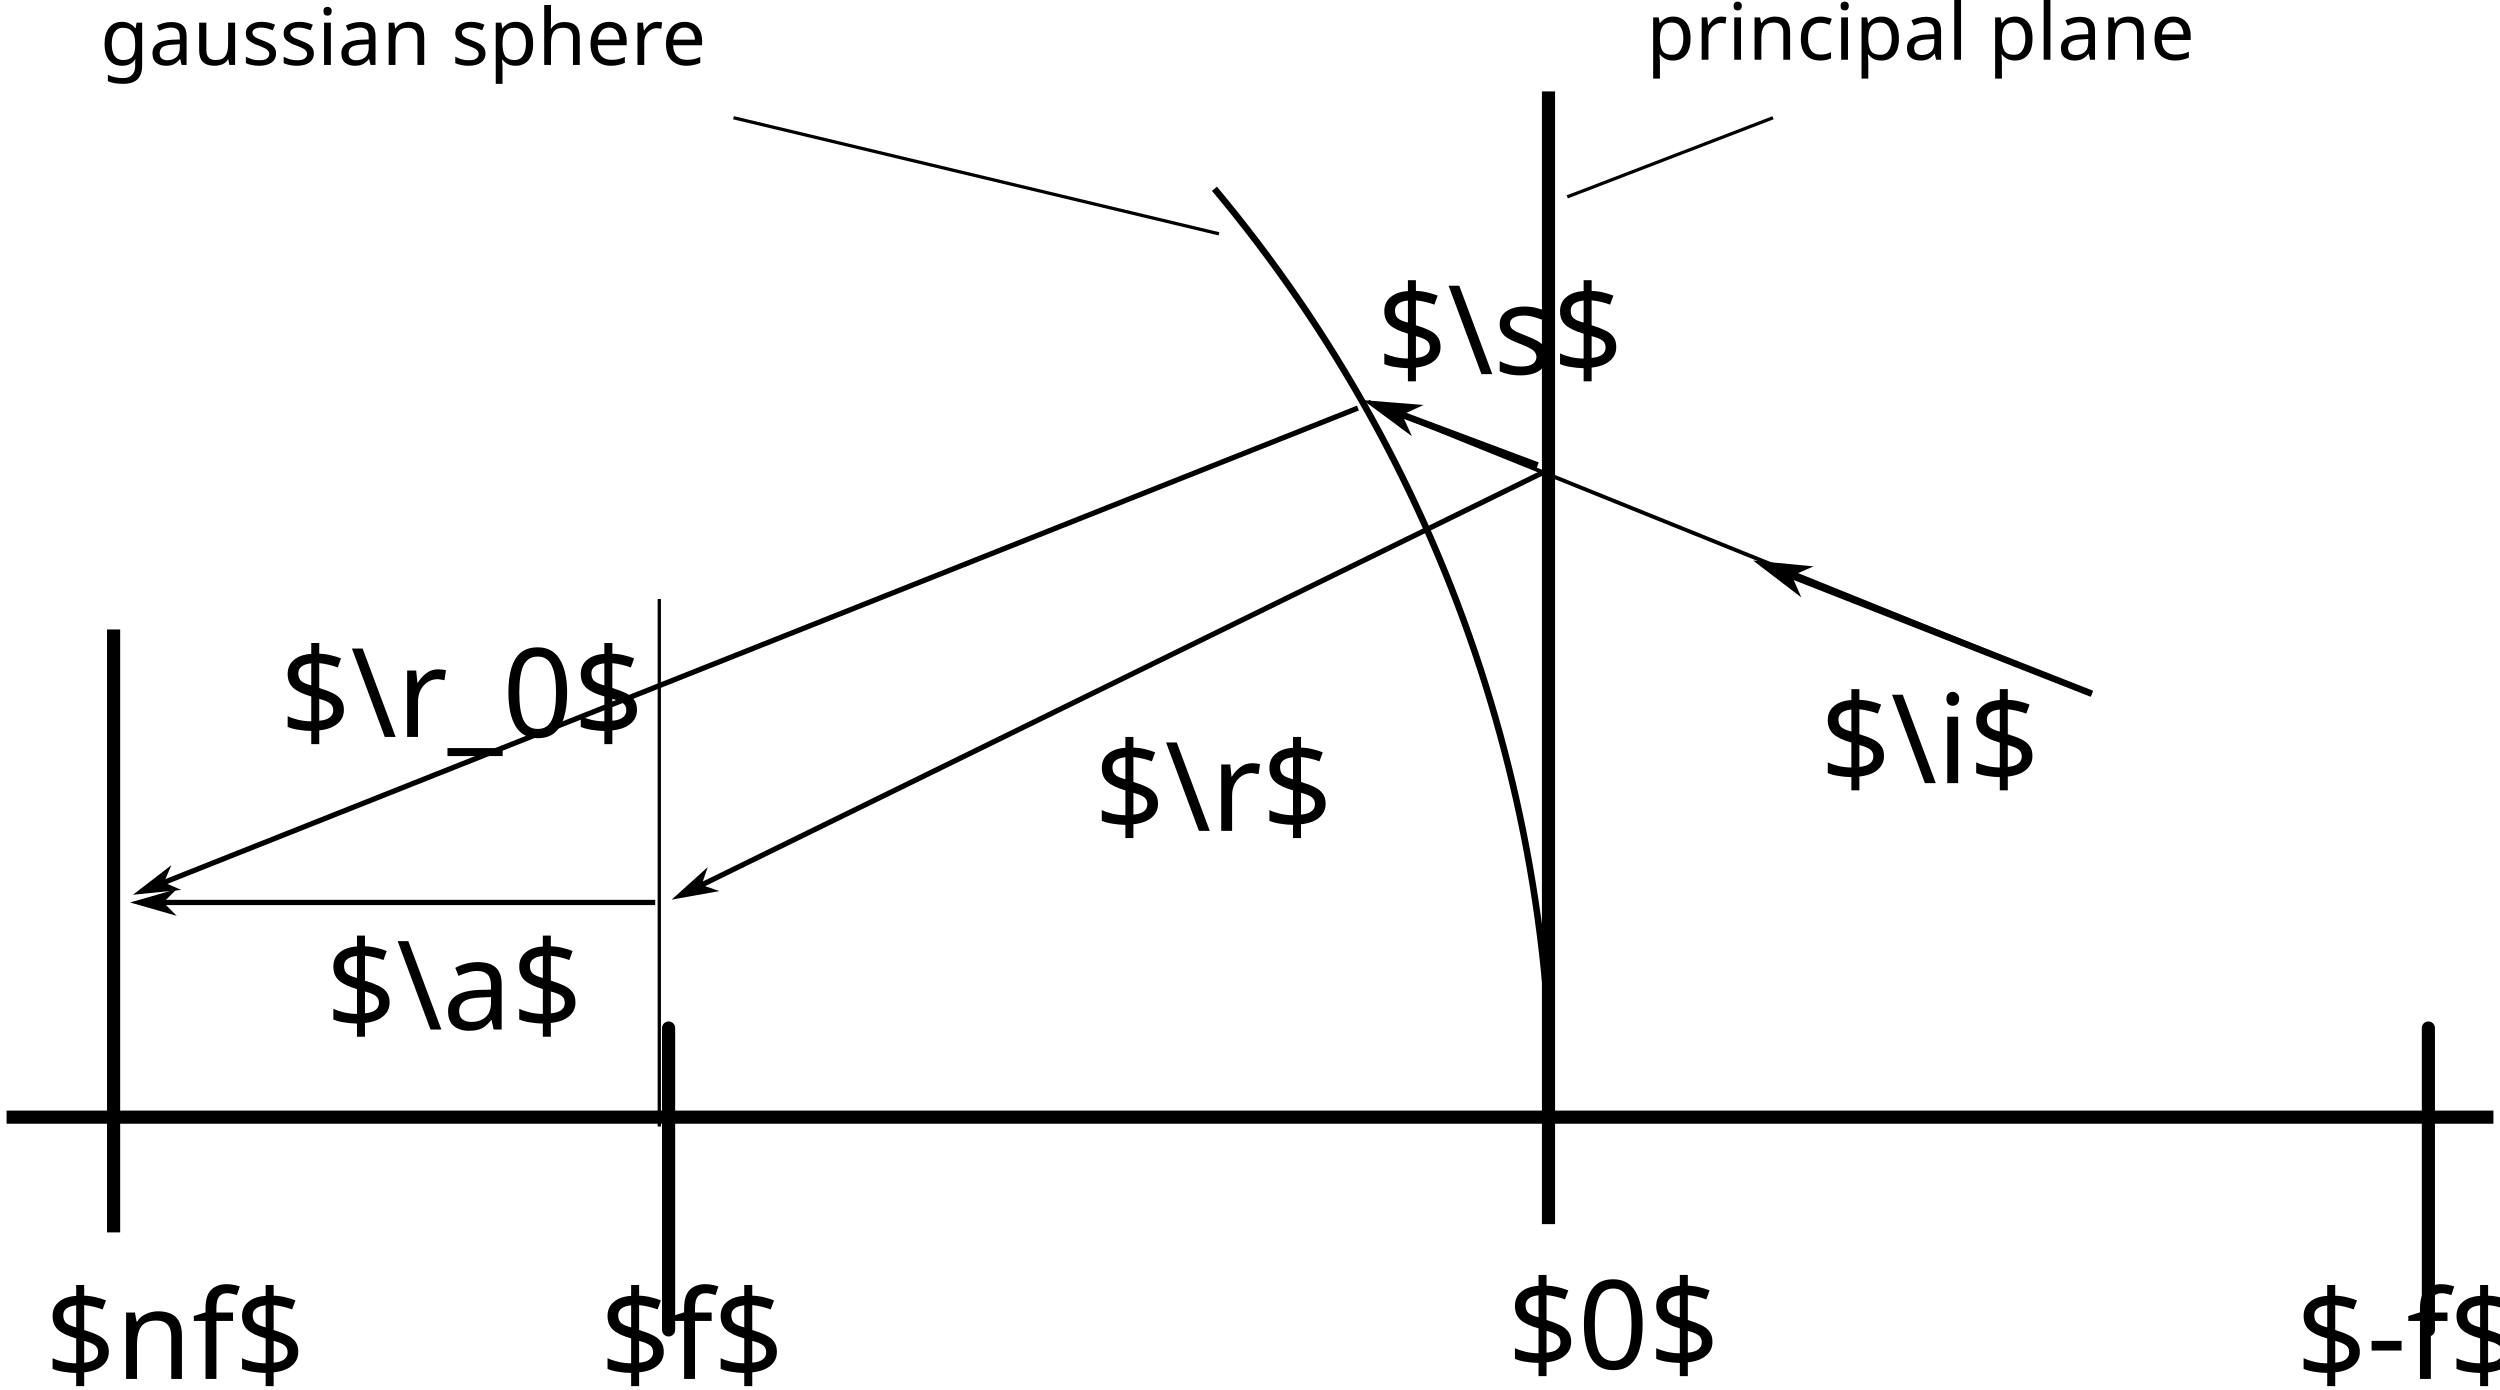
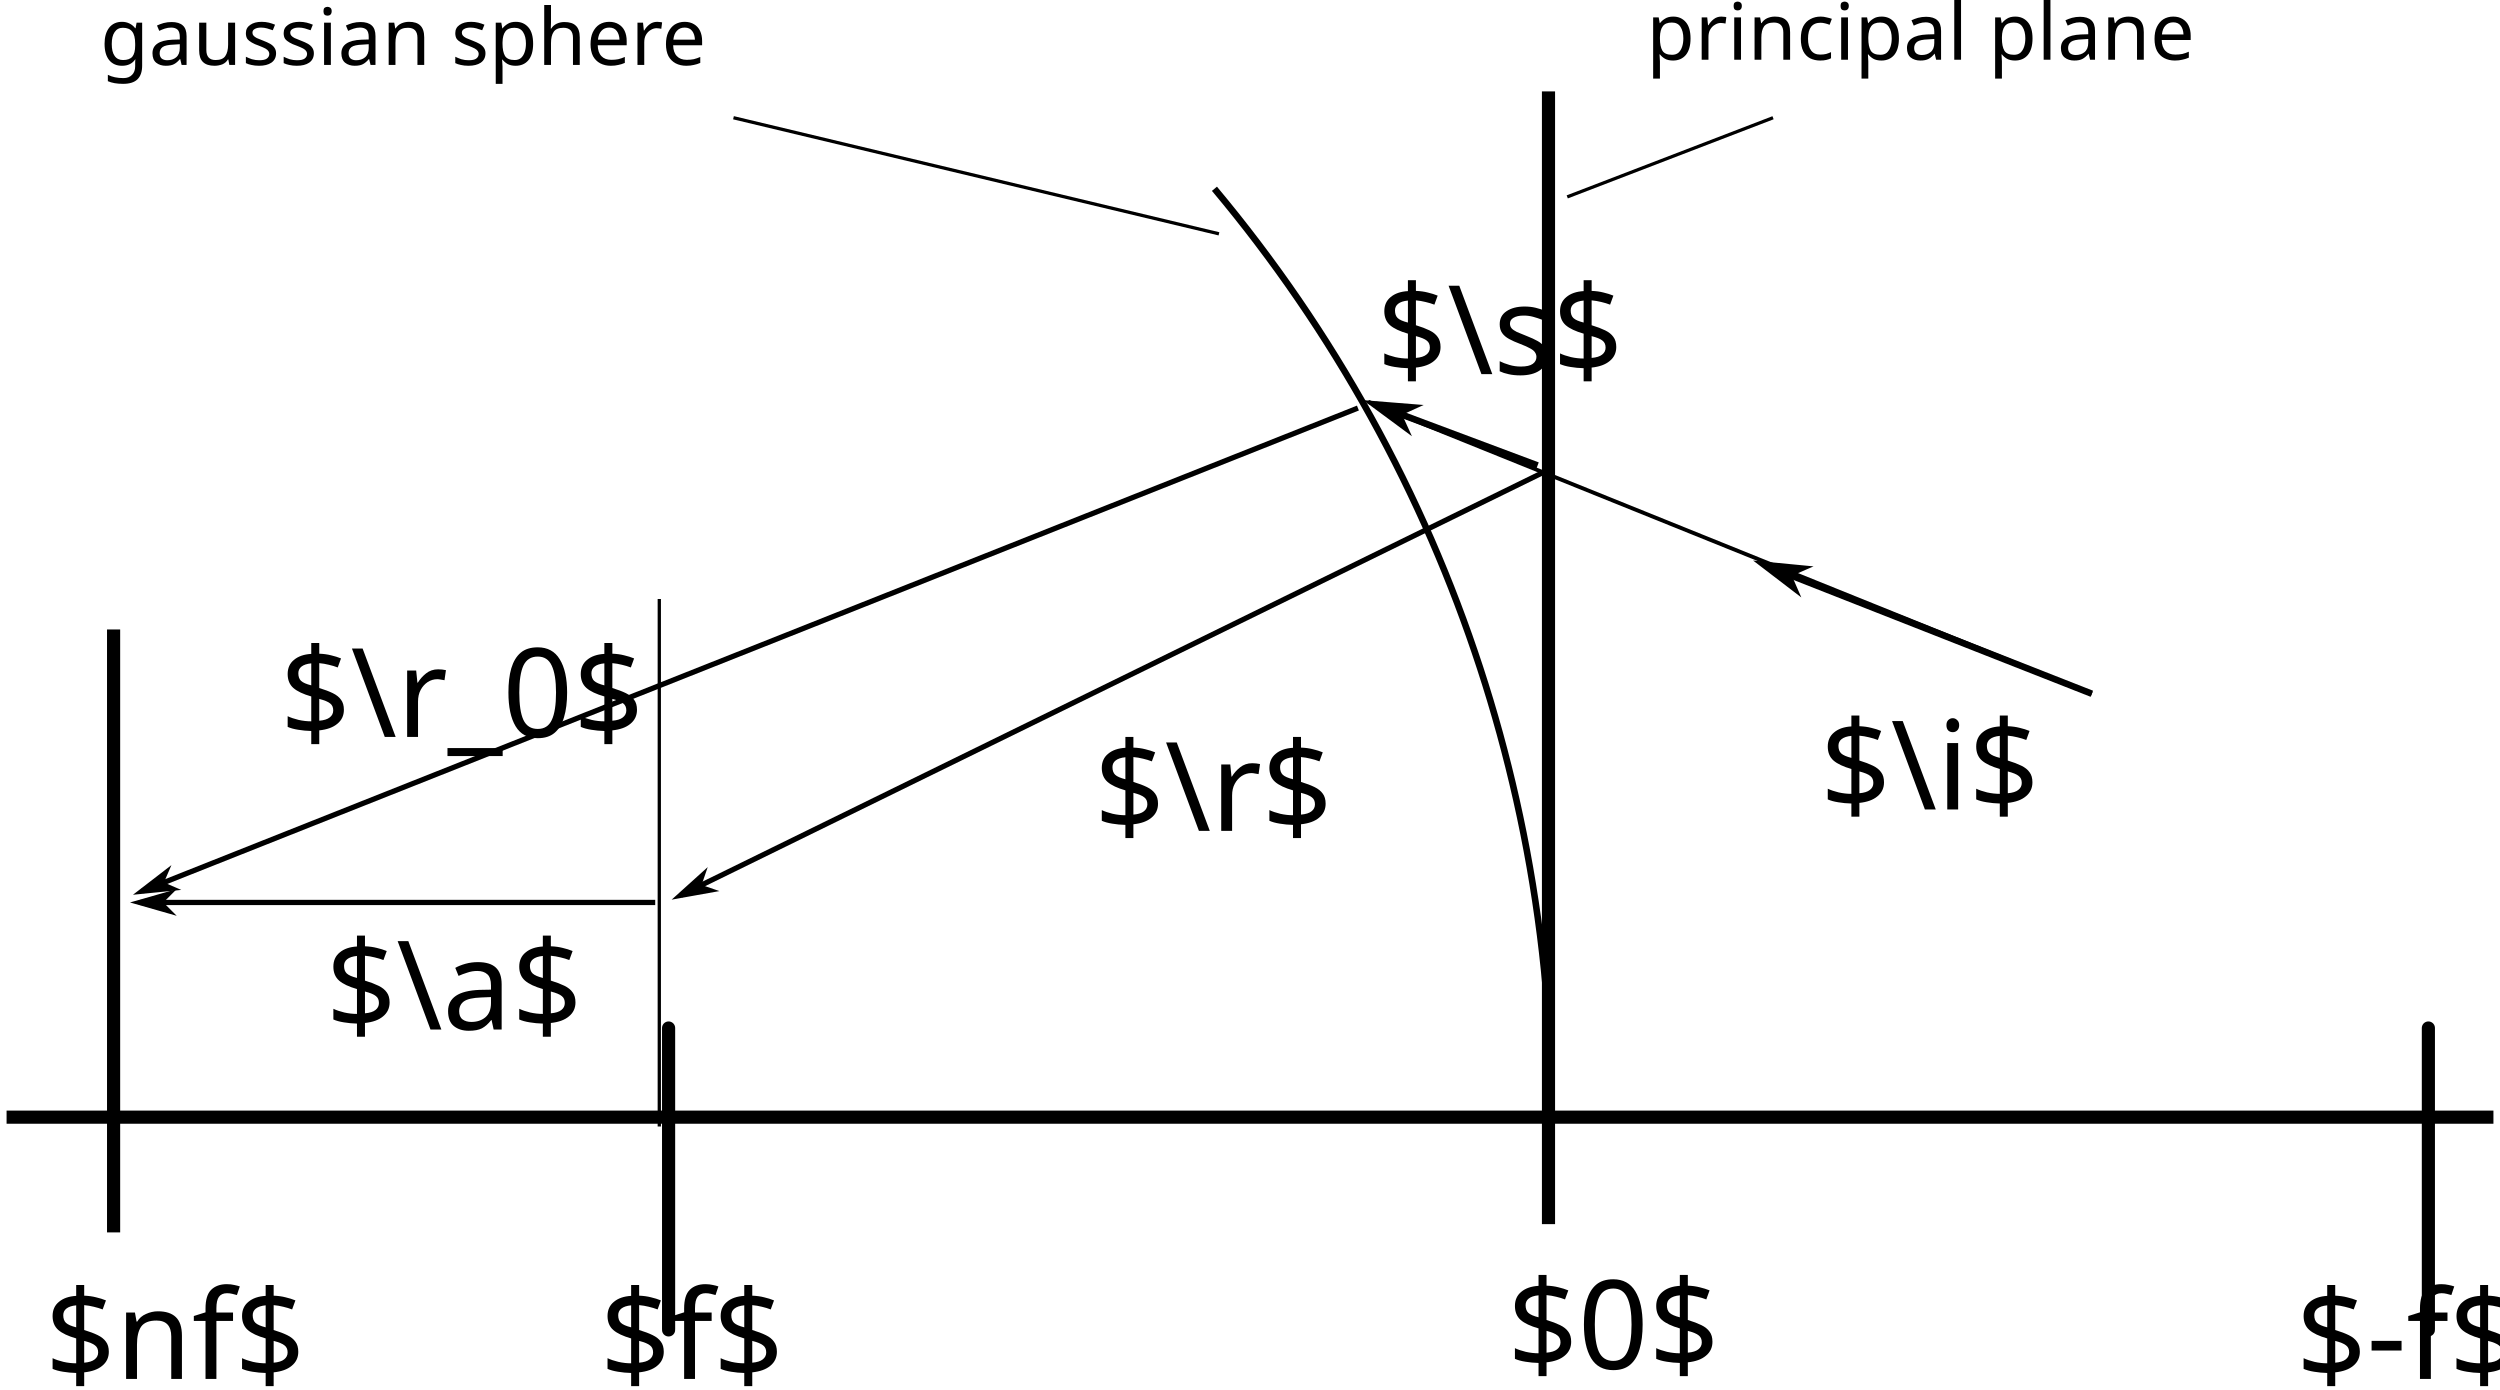
<svg xmlns="http://www.w3.org/2000/svg" width="190.181" height="105.701" id="svg2" version="1.1">
  <defs id="defs4">
    <marker orient="auto" refY="0" refX="0" id="Arrow1Mend" style="overflow:visible">
      <path id="path3917" d="M 0,0 5,-5 -12.5,0 5,5 0,0 z" style="fill-rule:evenodd;stroke:#000000;stroke-width:1pt;marker-start:none" transform="matrix(-0.4,0,0,-0.4,-4,0)" />
    </marker>
  </defs>
  <g id="layer1" transform="translate(-9.787567,-841.0586)" style="display:inline">
    <path style="fill:none;stroke:#000000;stroke-width:1px;stroke-linecap:butt;stroke-linejoin:miter;stroke-opacity:1" d="m 10.288,926.044 189.181,0" id="path2985" />
    <path style="fill:none;stroke:#000000;stroke-width:1px;stroke-linecap:butt;stroke-linejoin:miter;stroke-opacity:1" d="m 127.585,848.014 c 0,52.02 0,34.145 0,86.165" id="path2987" />
    <path style="fill:none;stroke:#000000;stroke-width:1px;stroke-linecap:butt;stroke-linejoin:miter;stroke-opacity:1" d="m 194.52,926.044 c 0,52.02 0,-42.617 0,9.403" id="path2987-4" />
    <path style="fill:none;stroke:#000000;stroke-width:1px;stroke-linecap:butt;stroke-linejoin:miter;stroke-opacity:1" d="m 18.429,888.944 c 0,52.02 0,-6.156 0,45.865" id="path2987-4-7" />
-     <path transform="matrix(1.8874,0,0,1.891643,-70.46198,755.5743)" style="fill:none;stroke:#000000;stroke-width:0.265;stroke-miterlimit:4;stroke-opacity:1;stroke-dasharray:none;stroke-dashoffset:0;display:inline" id="path3020-8" d="M 91.467,52.782 A 58.084,58.084 0 0 1 104.931,93.918" />
+     <path transform="matrix(1.8874,0,0,1.891643,-70.46198,755.5743)" style="fill:none;stroke:#000000;stroke-width:0.265;stroke-miterlimit:4;stroke-opacity:1;stroke-dasharray:none;stroke-dashoffset:0;display:inline" id="path3020-8" d="m 91.467,52.782 c 9.62,11.465 14.444,26.201 13.465,41.136" />
    <path style="fill:none;stroke:#000000;stroke-width:1px;stroke-linecap:butt;stroke-linejoin:miter;stroke-opacity:1" d="m 60.649,926.044 c 0,52.02 0,-42.617 0,9.403" id="path2987-4-6" />
    <path style="fill:none;stroke:#000000;stroke-width:0.4;stroke-linecap:butt;stroke-linejoin:miter;stroke-miterlimit:4;stroke-opacity:1;stroke-dasharray:none;marker-end:url(#Arrow1Mend);display:inline" d="m 127.297,876.938 -65.709,32.213" id="path7823" />
    <path style="fill:none;stroke:#000000;stroke-width:0.4;stroke-linecap:butt;stroke-linejoin:miter;stroke-miterlimit:4;stroke-opacity:1;stroke-dasharray:none;marker-end:url(#Arrow1Mend);display:inline" d="m 59.631,909.711 -39.166,0" id="path8007" />
    <path style="fill:none;stroke:#000000;stroke-width:0.4;stroke-linecap:butt;stroke-linejoin:miter;stroke-miterlimit:4;stroke-opacity:1;stroke-dasharray:none;marker-start:none;marker-end:url(#Arrow1Mend);display:inline" d="M 113.088,872.1 20.633,908.835" id="path8191" />
    <path style="fill:none;stroke:#000000;stroke-width:0.3;stroke-linecap:butt;stroke-linejoin:miter;stroke-miterlimit:4;stroke-opacity:1;stroke-dasharray:none;display:inline" d="M 168.919,893.835 113.867,871.621" id="path6685" />
    <path style="fill:none;stroke:#000000;stroke-width:0.5;stroke-linecap:butt;stroke-linejoin:miter;stroke-opacity:1;marker-start:none;marker-end:url(#Arrow1Mend);display:inline" d="m 168.919,893.835 -24.854,-9.775" id="path6685-9" />
    <path style="fill:none;stroke:#000000;stroke-width:0.5;stroke-linecap:butt;stroke-linejoin:miter;stroke-opacity:1;marker-end:url(#Arrow1Mend);display:inline" d="m 126.755,876.468 -12.351,-4.625" id="path6685-3" />
    <text xml:space="preserve" style="font-size:9.403px;font-style:normal;font-variant:normal;font-weight:normal;font-stretch:normal;line-height:125%;letter-spacing:0px;word-spacing:0px;fill:#000000;fill-opacity:1;stroke:none;font-family:Gentium;-inkscape-font-specification:Gentium" x="184.618" y="945.112" id="text8640" transform="scale(0.9991039,1.000897)">
      <tspan id="tspan8642" x="184.618" y="945.112">$-f$</tspan>
    </text>
    <text xml:space="preserve" style="font-size:9.403px;font-style:normal;font-variant:normal;font-weight:normal;font-stretch:normal;line-height:125%;letter-spacing:0px;word-spacing:0px;fill:#000000;fill-opacity:1;stroke:none;font-family:Gentium;-inkscape-font-specification:Gentium" x="55.476" y="945.112" id="text8644" transform="scale(0.9991039,1.000897)">
      <tspan id="tspan8646" x="55.476" y="945.112">$f$</tspan>
    </text>
    <text xml:space="preserve" style="font-size:9.403px;font-style:normal;font-variant:normal;font-weight:normal;font-stretch:normal;line-height:125%;letter-spacing:0px;word-spacing:0px;fill:#000000;fill-opacity:1;stroke:none;font-family:Gentium;-inkscape-font-specification:Gentium" x="124.565" y="944.35" id="text8648" transform="scale(0.9991039,1.000897)">
      <tspan id="tspan8650" x="124.565" y="944.35">$0$</tspan>
    </text>
    <text xml:space="preserve" style="font-size:9.403px;font-style:normal;font-variant:normal;font-weight:normal;font-stretch:normal;line-height:125%;letter-spacing:0px;word-spacing:0px;fill:#000000;fill-opacity:1;stroke:none;font-family:Gentium;-inkscape-font-specification:Gentium" x="13.221" y="945.112" id="text8652" transform="scale(0.9991039,1.000897)">
      <tspan id="tspan8654" x="13.221" y="945.112">$nf$</tspan>
    </text>
    <text xml:space="preserve" style="font-size:9.403px;font-style:normal;font-variant:normal;font-weight:normal;font-stretch:normal;line-height:125%;letter-spacing:0px;word-spacing:0px;fill:#000000;fill-opacity:1;stroke:none;font-family:Gentium;-inkscape-font-specification:Gentium" x="34.6" y="918.556" id="text8656" transform="scale(0.9991039,1.000897)">
      <tspan id="tspan8658" x="34.6" y="918.556">$\a$</tspan>
    </text>
    <text xml:space="preserve" style="font-size:6px;font-style:normal;font-variant:normal;font-weight:normal;font-stretch:normal;line-height:125%;letter-spacing:0px;word-spacing:0px;fill:#000000;fill-opacity:1;stroke:none;font-family:Gentium;-inkscape-font-specification:Gentium" x="45.361" y="62.866" id="text8660" transform="translate(0,839.7638)">
      <tspan id="tspan8662" x="45.361" y="62.866" />
    </text>
    <text xml:space="preserve" style="font-size:9.403px;font-style:normal;font-variant:normal;font-weight:normal;font-stretch:normal;line-height:125%;letter-spacing:0px;word-spacing:0px;fill:#000000;fill-opacity:1;stroke:none;font-family:Gentium;-inkscape-font-specification:Gentium" x="93.109" y="903.456" id="text8664" transform="scale(0.9991039,1.000897)">
      <tspan id="tspan8666" x="93.109" y="903.456">$\r$</tspan>
    </text>
-     <text xml:space="preserve" style="font-size:9.403px;font-style:normal;font-variant:normal;font-weight:normal;font-stretch:normal;line-height:125%;letter-spacing:0px;word-spacing:0px;fill:#000000;fill-opacity:1;stroke:none;font-family:Gentium;-inkscape-font-specification:Gentium" x="148.388" y="899.824" id="text8668" transform="scale(0.9991039,1.000897)">
-       <tspan id="tspan8670" x="148.388" y="899.824">$\i$</tspan>
+     <text xml:space="preserve" style="font-size:9.403px;font-style:normal;font-variant:normal;font-weight:normal;font-stretch:normal;line-height:125%;letter-spacing:0px;word-spacing:0px;fill:#000000;fill-opacity:1;stroke:none;font-family:Gentium;-inkscape-font-specification:Gentium" x="148.388" y="901.829" id="text8668" transform="scale(0.9991039,1.000897)">
+       <tspan id="tspan8670" x="148.388" y="901.829">$\i$</tspan>
    </text>
    <text xml:space="preserve" style="font-size:9.403px;font-style:normal;font-variant:normal;font-weight:normal;font-stretch:normal;line-height:125%;letter-spacing:0px;word-spacing:0px;fill:#000000;fill-opacity:1;stroke:none;font-family:Gentium;-inkscape-font-specification:Gentium" x="31.121" y="896.316" id="text8672" transform="scale(0.9991039,1.000897)">
      <tspan id="tspan8674" x="31.121" y="896.316">$\r_0$</tspan>
    </text>
    <text xml:space="preserve" style="font-size:9.403px;font-style:normal;font-variant:normal;font-weight:normal;font-stretch:normal;line-height:125%;letter-spacing:0px;word-spacing:0px;fill:#000000;fill-opacity:1;stroke:none;font-family:Gentium;-inkscape-font-specification:Gentium" x="114.621" y="868.744" id="text8676" transform="scale(0.9991039,1.000897)">
      <tspan id="tspan8678" x="114.621" y="868.744">$\s$</tspan>
    </text>
    <text xml:space="preserve" style="font-size:6px;font-style:normal;font-variant:normal;font-weight:normal;font-stretch:normal;line-height:125%;letter-spacing:0px;word-spacing:0px;fill:#000000;fill-opacity:1;stroke:none;font-family:Gentium;-inkscape-font-specification:Gentium" x="17.415" y="846.001" id="text8813">
      <tspan id="tspan8815" x="17.415" y="846.001">gaussian sphere</tspan>
    </text>
    <text xml:space="preserve" style="font-size:6px;font-style:normal;font-variant:normal;font-weight:normal;font-stretch:normal;line-height:125%;letter-spacing:0px;word-spacing:0px;fill:#000000;fill-opacity:1;stroke:none;font-family:Gentium;-inkscape-font-specification:Gentium" x="135.033" y="845.6" id="text8817">
      <tspan id="tspan8819" x="135.033" y="845.6">principal plane</tspan>
    </text>
    <path style="fill:none;stroke:#000000;stroke-width:0.25;stroke-linecap:butt;stroke-linejoin:miter;stroke-opacity:1" d="m 55.798,12.971 36.931,8.831" id="path8840" transform="translate(9.787567,837.0443)" />
    <path style="fill:none;stroke:#000000;stroke-width:0.25;stroke-linecap:butt;stroke-linejoin:miter;stroke-opacity:1" d="M 134.879,12.971 119.224,18.992" id="path8842" transform="translate(9.787567,837.0443)" />
  </g>
  <g id="layer3" style="display:none" transform="translate(-9.787567,-1.294846)">
-     <path style="fill:none;stroke:#000000;stroke-width:0.415;stroke-miterlimit:4;stroke-opacity:1;stroke-dasharray:none;stroke-dashoffset:0" id="path3000" d="m 140.357,90.098 a 35.714,35.714 0 1 1 -71.429,0 35.714,35.714 0 1 1 71.429,0 z" transform="matrix(1.205373,0,0,1.205918,-40.23583,-44.74768)" />
-     <path transform="matrix(1.205373,0,0,1.205918,-40.43231,-44.7706)" style="fill:none;stroke:#000000;stroke-width:0.207;stroke-miterlimit:4;stroke-opacity:1;stroke-dasharray:none;stroke-dashoffset:0" id="path3020" d="m 105.056,90.117 a 58.084,58.084 0 1 1 -116.168,0 58.084,58.084 0 1 1 116.168,0 z" />
+     <path style="fill:none;stroke:#000000;stroke-width:0.415;stroke-miterlimit:4;stroke-opacity:1;stroke-dasharray:none;stroke-dashoffset:0" id="path3000" d="m 140.357,90.098 c 0,19.724 -15.99,35.714 -35.714,35.714 -19.724,0 -35.714,-15.99 -35.714,-35.714 0,-19.724 15.99,-35.714 35.714,-35.714 19.724,0 35.714,15.99 35.714,35.714 z" transform="matrix(1.205373,0,0,1.205918,-40.23583,-44.74768)" />
+     <path transform="matrix(1.205373,0,0,1.205918,-40.43231,-44.7706)" style="fill:none;stroke:#000000;stroke-width:0.207;stroke-miterlimit:4;stroke-opacity:1;stroke-dasharray:none;stroke-dashoffset:0" id="path3020" d="m 105.056,90.117 c 0,32.079 -26.005,58.084 -58.084,58.084 -32.079,0 -58.084,-26.005 -58.084,-58.084 0,-32.079 26.005,-58.084 58.084,-58.084 32.079,0 58.084,26.005 58.084,58.084 z" />
  </g>
  <path style="fill:none;stroke:#000000;stroke-width:0.25;stroke-linecap:butt;stroke-linejoin:miter;stroke-opacity:1" d="m 50.154,85.695 0,-40.128" id="path6683" />
</svg>
